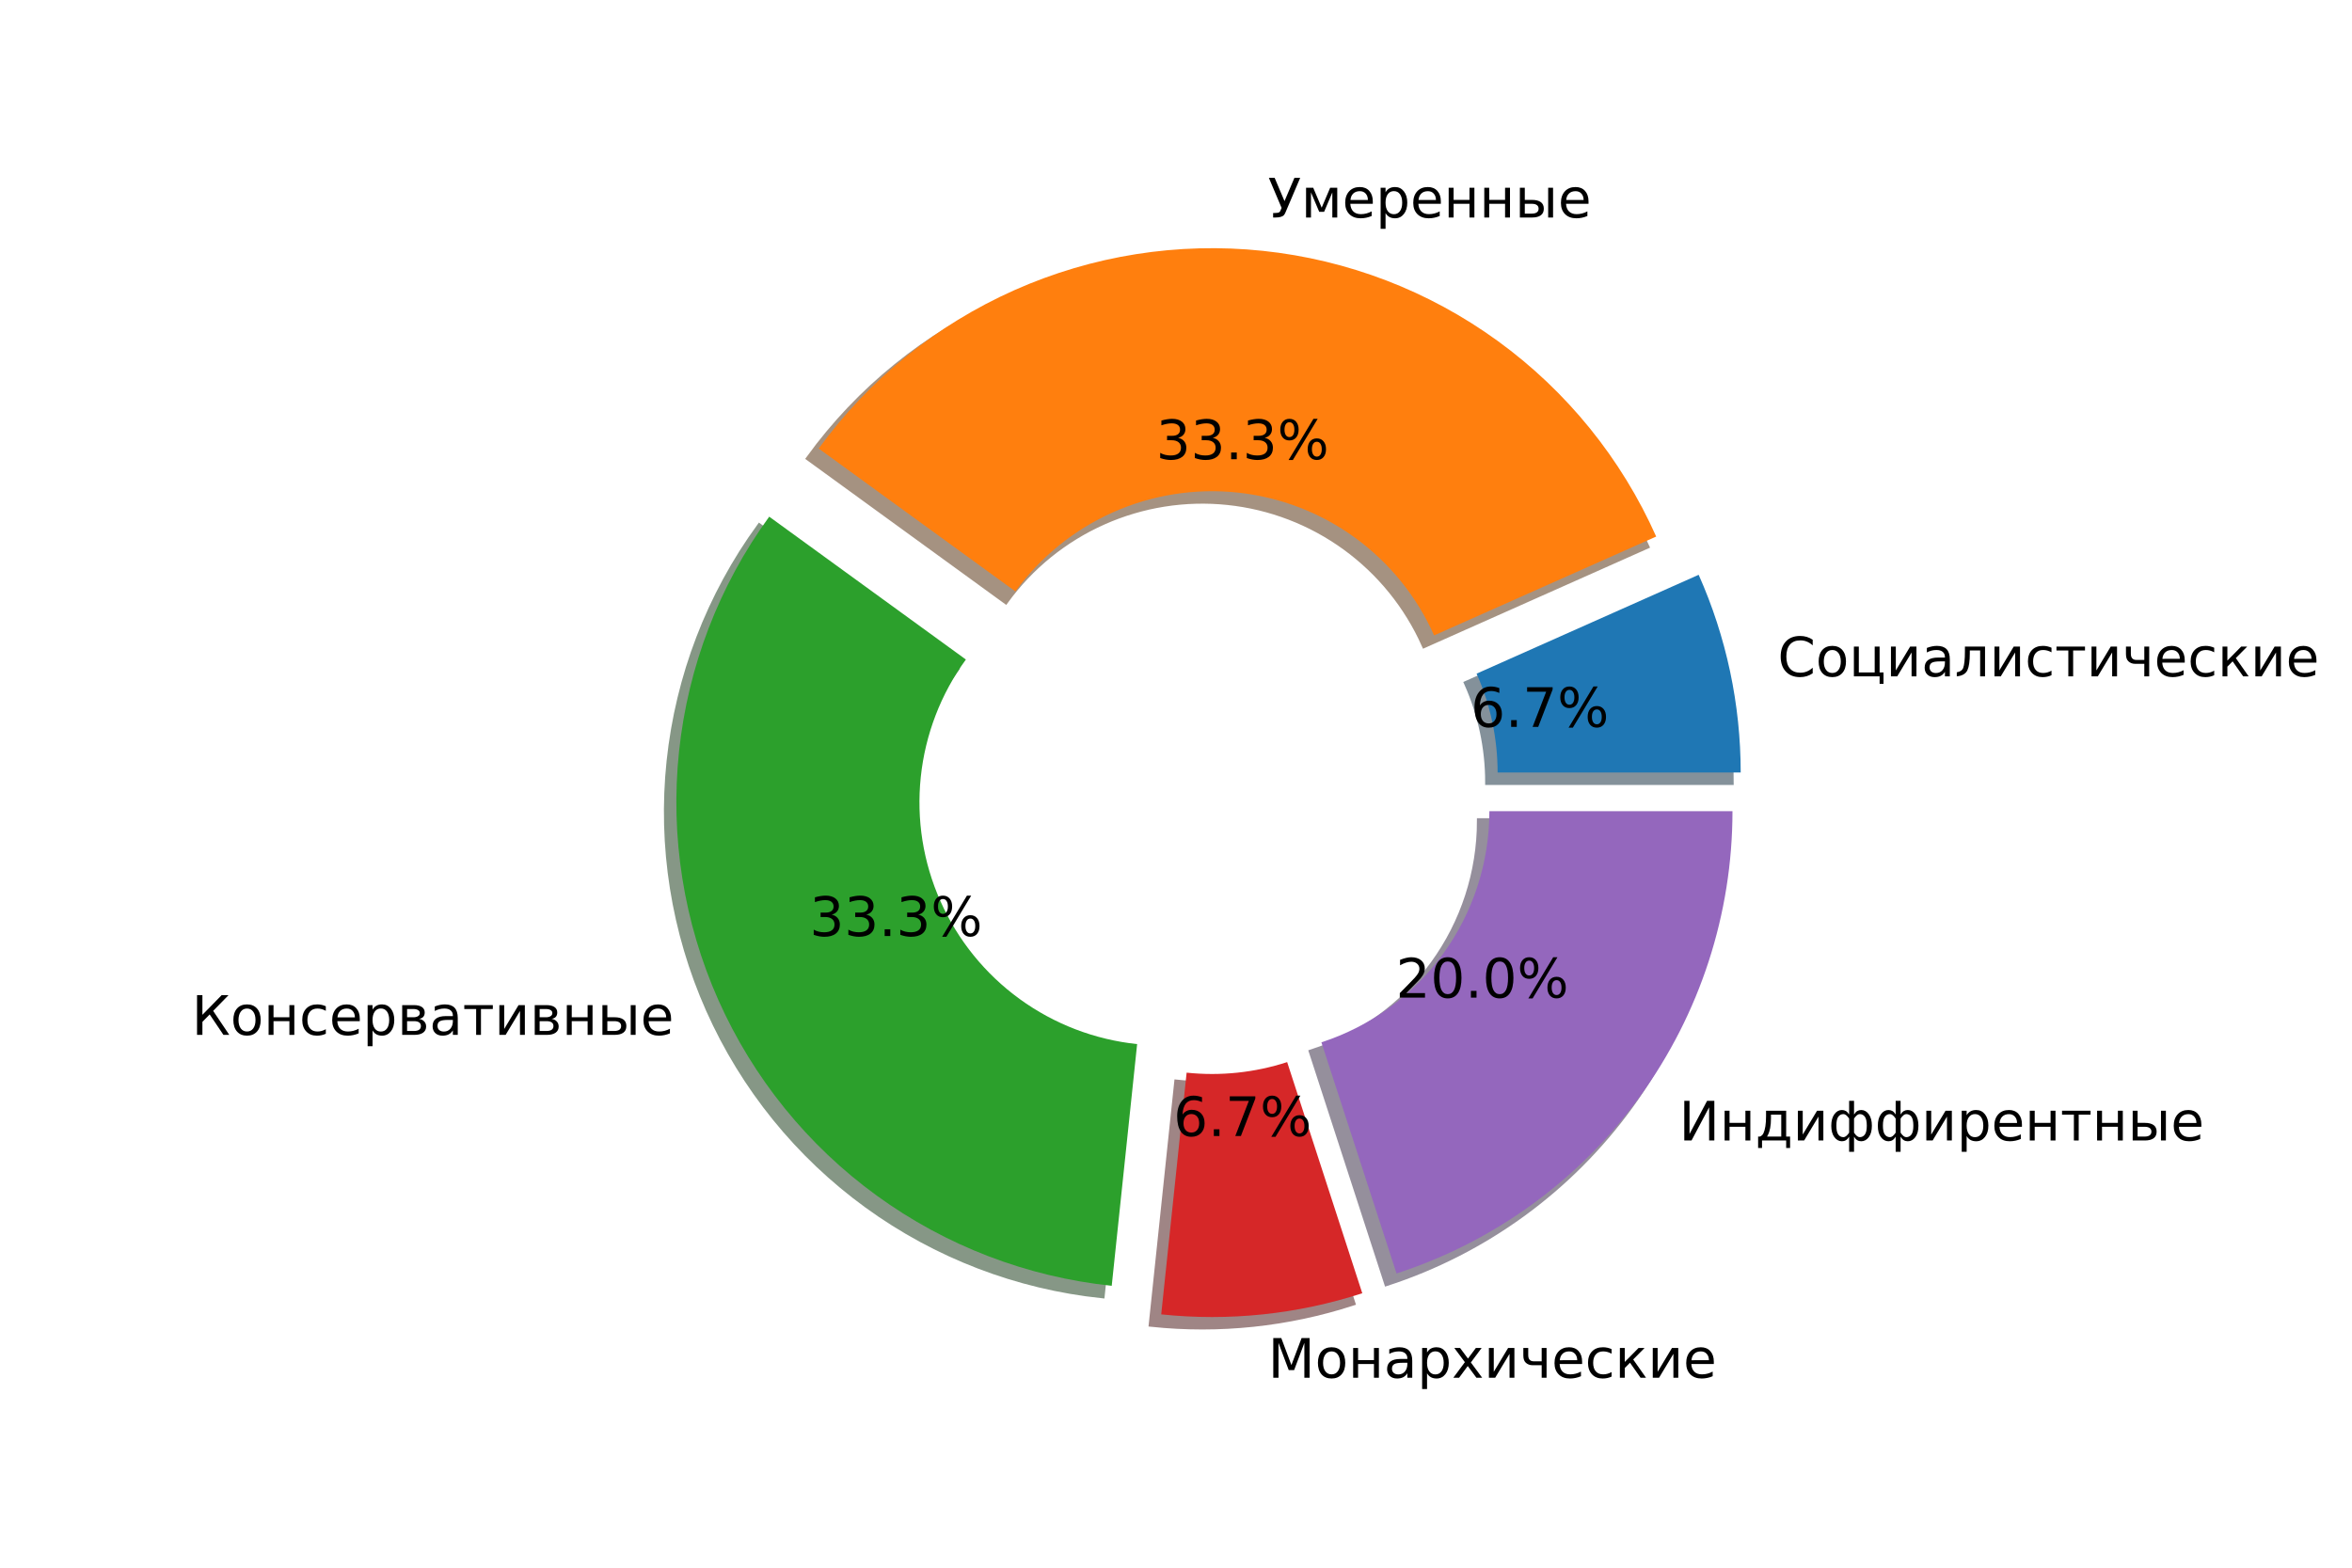
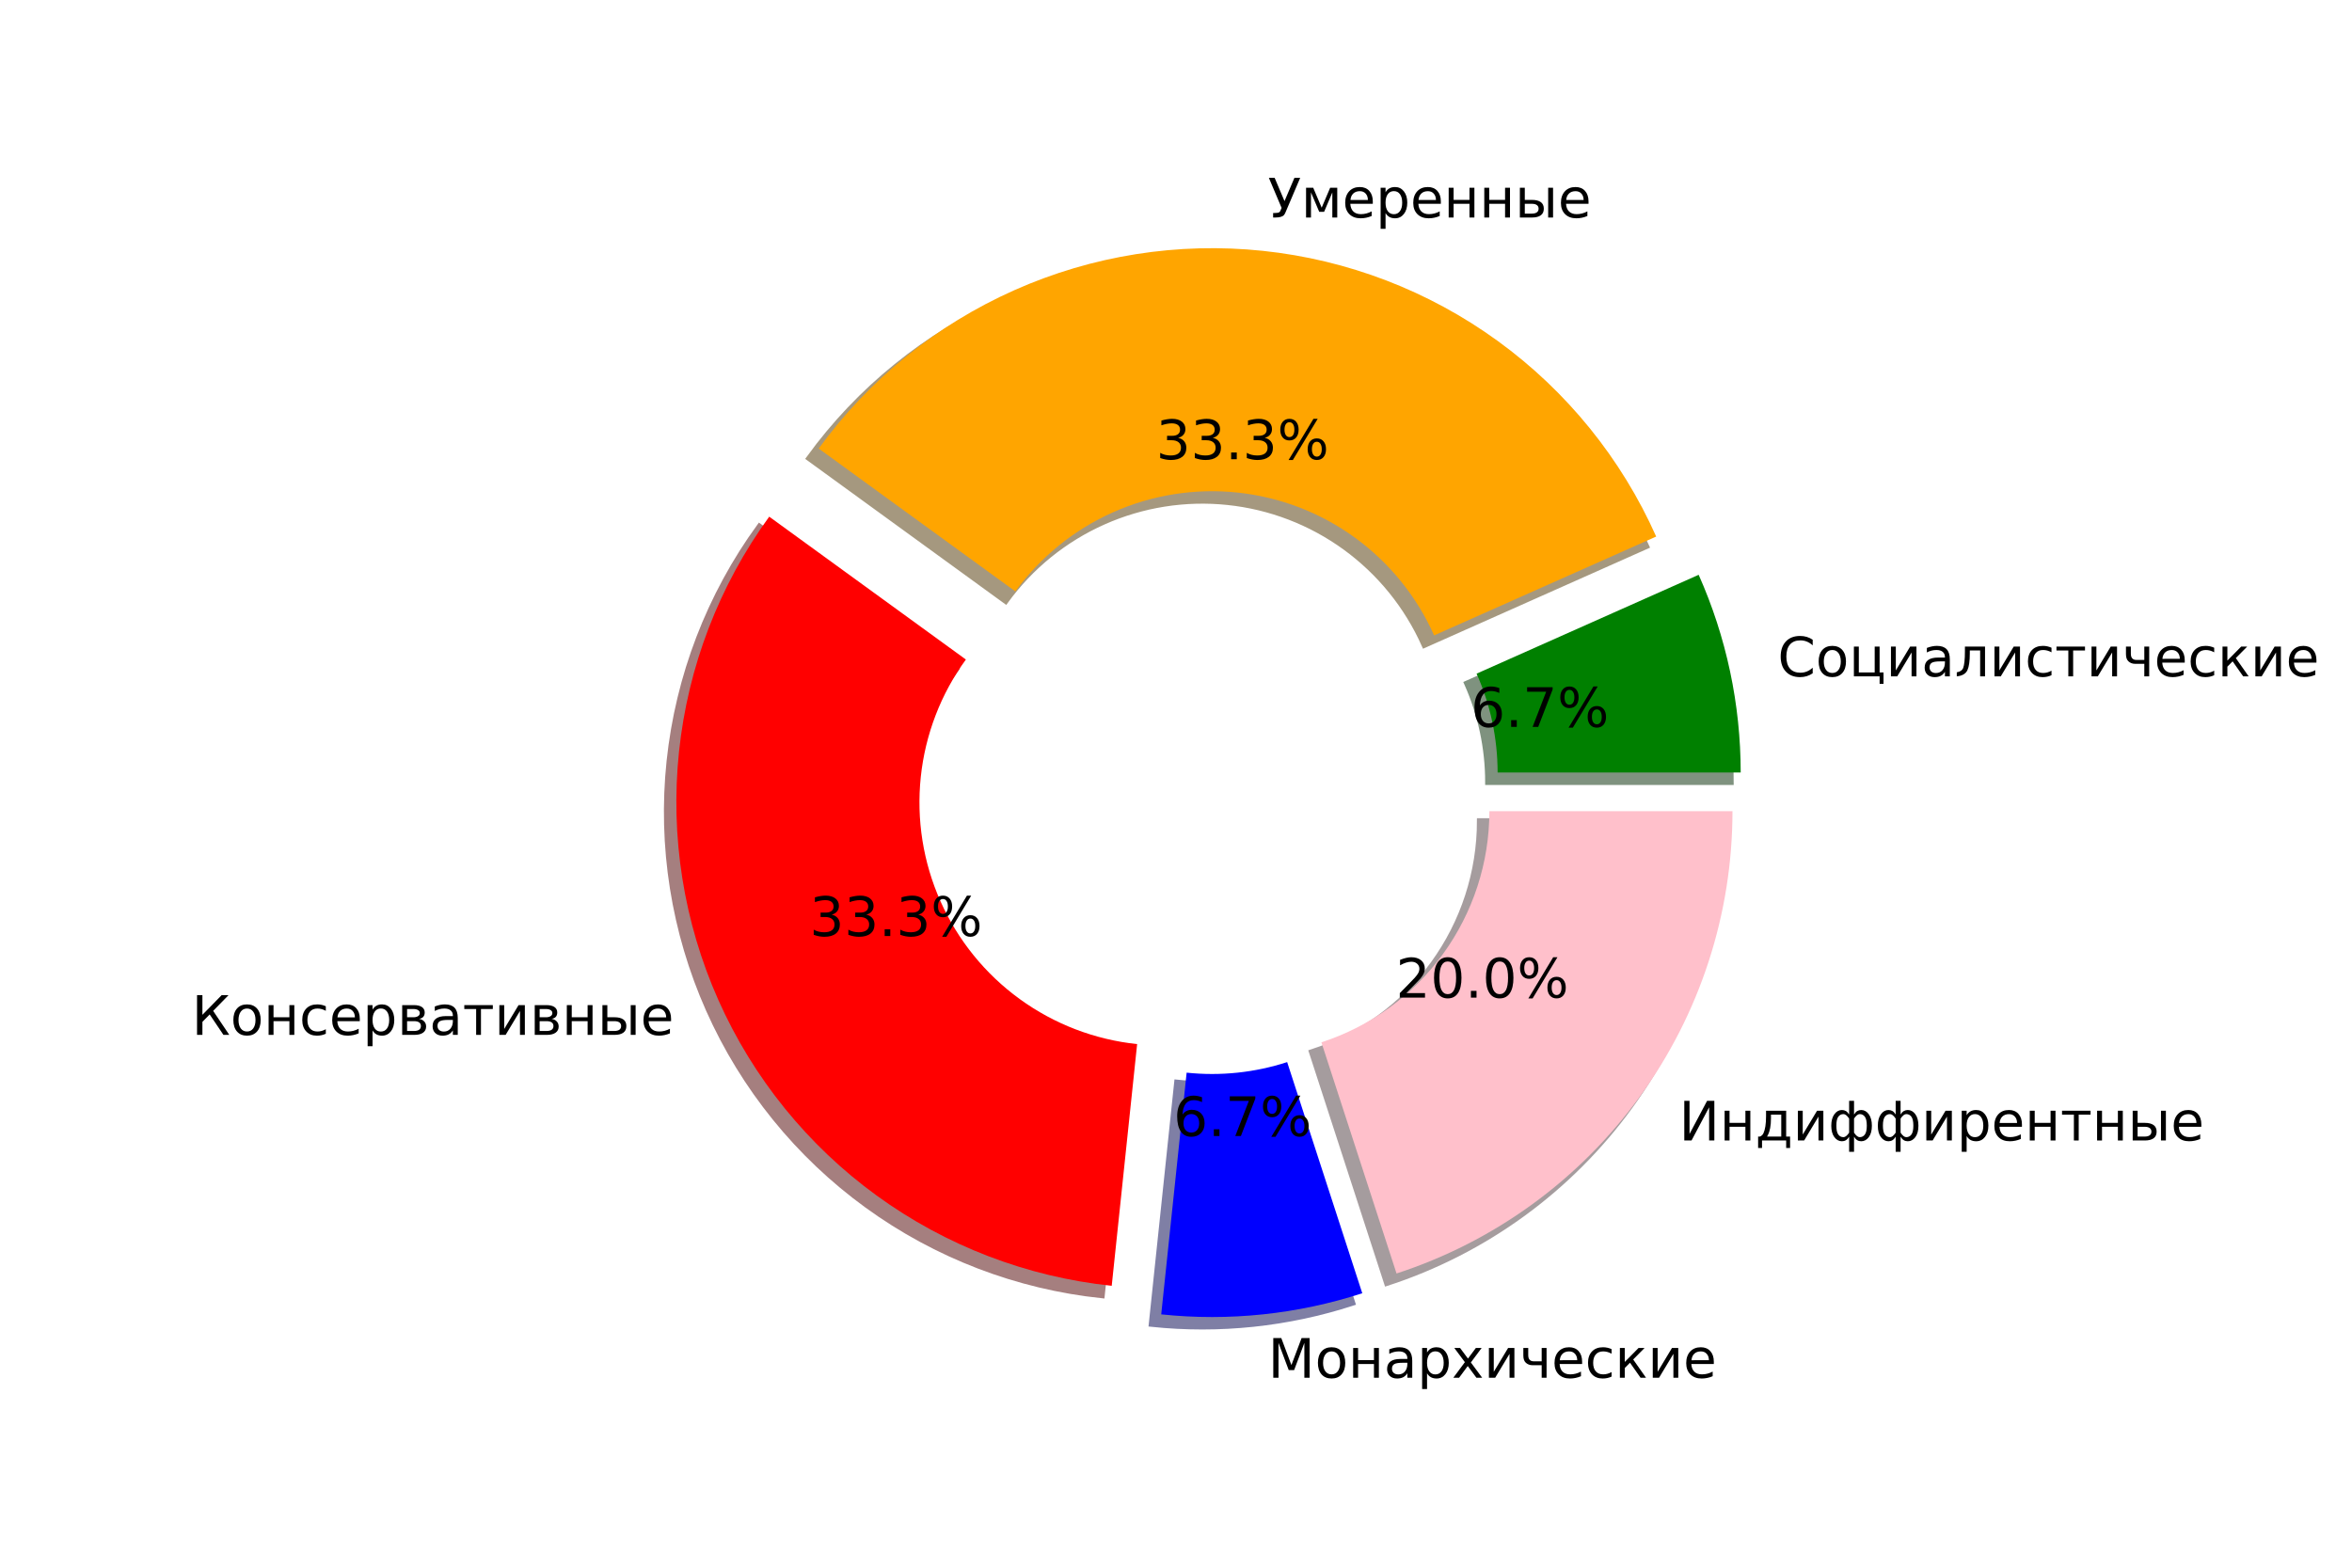
<svg xmlns="http://www.w3.org/2000/svg" xmlns:xlink="http://www.w3.org/1999/xlink" height="288pt" version="1.1" viewBox="0 0 432 288" width="432pt">
  <defs>
    <style type="text/css">*{stroke-linecap:butt;stroke-linejoin:round;}</style>
  </defs>
  <g id="figure_1">
    <g id="patch_1">
      <path d="M 0 288  L 432 288  L 432 0  L 0 0  z " style="fill:none;" />
    </g>
    <g id="axes_1">
      <g id="patch_2">
-         <path d="M 317.934 143.702  C 317.934 137.462 317.28 131.24 315.983 125.136  C 314.685 119.032 312.752 113.082 310.214 107.381  L 269.424 125.542  C 270.693 128.392 271.66 131.367 272.309 134.419  C 272.958 137.471 273.285 140.582 273.285 143.702  L 317.934 143.702  z " style="fill:#092436;opacity:0.5;stroke:#092436;stroke-linejoin:miter;" />
+         <path d="M 317.934 143.702  C 317.934 137.462 317.28 131.24 315.983 125.136  C 314.685 119.032 312.752 113.082 310.214 107.381  L 269.424 125.542  C 270.693 128.392 271.66 131.367 272.309 134.419  C 272.958 137.471 273.285 140.582 273.285 143.702  L 317.934 143.702  z " style="fill:#002600;opacity:0.5;stroke:#002600;stroke-linejoin:miter;" />
      </g>
      <g id="patch_3">
-         <path d="M 302.413 100.357  C 296.037 86.038 286.003 73.646 273.322 64.433  C 260.642 55.22 245.756 49.506 230.168 47.868  C 214.58 46.23 198.831 48.724 184.512 55.099  C 170.193 61.474 157.802 71.509 148.589 84.189  L 184.711 110.434  C 189.318 104.093 195.513 99.076 202.673 95.889  C 209.832 92.701 217.707 91.454 225.501 92.273  C 233.295 93.092 240.738 95.949 247.078 100.556  C 253.418 105.162 258.435 111.358 261.623 118.517  L 302.413 100.357  z " style="fill:#4c2604;opacity:0.5;stroke:#4c2604;stroke-linejoin:miter;" />
+         <path d="M 302.413 100.357  C 296.037 86.038 286.003 73.646 273.322 64.433  C 260.642 55.22 245.756 49.506 230.168 47.868  C 214.58 46.23 198.831 48.724 184.512 55.099  C 170.193 61.474 157.802 71.509 148.589 84.189  L 184.711 110.434  C 189.318 104.093 195.513 99.076 202.673 95.889  C 209.832 92.701 217.707 91.454 225.501 92.273  C 233.295 93.092 240.738 95.949 247.078 100.556  C 253.418 105.162 258.435 111.358 261.623 118.517  L 302.413 100.357  z " style="fill:#4c3200;opacity:0.5;stroke:#4c3200;stroke-linejoin:miter;" />
      </g>
      <g id="patch_4">
-         <path d="M 139.498 96.702  C 130.285 109.383 124.571 124.269 122.932 139.857  C 121.294 155.445 123.788 171.193 130.163 185.512  C 136.539 199.831 146.573 212.223 159.254 221.436  C 171.934 230.649 186.82 236.363 202.408 238.001  L 207.075 193.596  C 199.281 192.777 191.838 189.92 185.498 185.313  C 179.158 180.707 174.14 174.511 170.953 167.352  C 167.765 160.192 166.518 152.318 167.337 144.524  C 168.156 136.73 171.013 129.287 175.62 122.947  L 139.498 96.702  z " style="fill:#0d300d;opacity:0.5;stroke:#0d300d;stroke-linejoin:miter;" />
+         <path d="M 139.498 96.702  C 130.285 109.383 124.571 124.269 122.932 139.857  C 121.294 155.445 123.788 171.193 130.163 185.512  C 136.539 199.831 146.573 212.223 159.254 221.436  C 171.934 230.649 186.82 236.363 202.408 238.001  L 207.075 193.596  C 199.281 192.777 191.838 189.92 185.498 185.313  C 179.158 180.707 174.14 174.511 170.953 167.352  C 167.765 160.192 166.518 152.318 167.337 144.524  C 168.156 136.73 171.013 129.287 175.62 122.947  L 139.498 96.702  z " style="fill:#4c0000;opacity:0.5;stroke:#4c0000;stroke-linejoin:miter;" />
      </g>
      <g id="patch_5">
-         <path d="M 211.499 243.25  C 217.705 243.902 223.962 243.902 230.168 243.25  C 236.374 242.598 242.494 241.297 248.429 239.369  L 234.631 196.904  C 231.664 197.868 228.604 198.519 225.501 198.845  C 222.398 199.171 219.269 199.171 216.166 198.845  L 211.499 243.25  z " style="fill:#400c0c;opacity:0.5;stroke:#400c0c;stroke-linejoin:miter;" />
+         <path d="M 211.499 243.25  C 217.705 243.902 223.962 243.902 230.168 243.25  C 236.374 242.598 242.494 241.297 248.429 239.369  L 234.631 196.904  C 231.664 197.868 228.604 198.519 225.501 198.845  C 222.398 199.171 219.269 199.171 216.166 198.845  L 211.499 243.25  z " style="fill:#00004c;opacity:0.5;stroke:#00004c;stroke-linejoin:miter;" />
      </g>
      <g id="patch_6">
-         <path d="M 254.72 235.737  C 272.652 229.91 288.286 218.551 299.369 203.297  C 310.452 188.042 316.424 169.663 316.424 150.808  L 271.774 150.808  C 271.774 160.236 268.788 169.425 263.247 177.052  C 257.706 184.679 249.888 190.359 240.922 193.272  L 254.72 235.737  z " style="fill:#2c1f39;opacity:0.5;stroke:#2c1f39;stroke-linejoin:miter;" />
+         <path d="M 254.72 235.737  C 272.652 229.91 288.286 218.551 299.369 203.297  C 310.452 188.042 316.424 169.663 316.424 150.808  L 271.774 150.808  C 271.774 160.236 268.788 169.425 263.247 177.052  C 257.706 184.679 249.888 190.359 240.922 193.272  L 254.72 235.737  z " style="fill:#4c3a3d;opacity:0.5;stroke:#4c3a3d;stroke-linejoin:miter;" />
      </g>
      <g id="patch_7">
-         <path d="M 319.72 141.916  C 319.72 135.676 319.066 129.454 317.769 123.35  C 316.471 117.246 314.538 111.296 312 105.595  L 271.21 123.756  C 272.479 126.606 273.446 129.581 274.095 132.633  C 274.744 135.685 275.071 138.796 275.071 141.916  L 319.72 141.916  z " style="fill:#1f77b4;" />
+         <path d="M 319.72 141.916  C 319.72 135.676 319.066 129.454 317.769 123.35  C 316.471 117.246 314.538 111.296 312 105.595  L 271.21 123.756  C 272.479 126.606 273.446 129.581 274.095 132.633  C 274.744 135.685 275.071 138.796 275.071 141.916  L 319.72 141.916  z " style="fill:#008000;" />
      </g>
      <g id="patch_8">
-         <path d="M 304.198 98.571  C 297.823 84.252 287.789 71.86 275.108 62.647  C 262.428 53.434 247.542 47.72 231.954 46.082  C 216.366 44.444 200.617 46.938 186.298 53.313  C 171.979 59.688 159.588 69.723 150.375 82.403  L 186.497 108.648  C 191.104 102.307 197.299 97.29 204.459 94.103  C 211.618 90.915 219.493 89.668 227.287 90.487  C 235.081 91.306 242.524 94.163 248.864 98.77  C 255.204 103.376 260.221 109.572 263.409 116.731  L 304.198 98.571  z " style="fill:#ff7f0e;" />
+         <path d="M 304.198 98.571  C 297.823 84.252 287.789 71.86 275.108 62.647  C 262.428 53.434 247.542 47.72 231.954 46.082  C 216.366 44.444 200.617 46.938 186.298 53.313  C 171.979 59.688 159.588 69.723 150.375 82.403  L 186.497 108.648  C 191.104 102.307 197.299 97.29 204.459 94.103  C 211.618 90.915 219.493 89.668 227.287 90.487  C 235.081 91.306 242.524 94.163 248.864 98.77  C 255.204 103.376 260.221 109.572 263.409 116.731  L 304.198 98.571  z " style="fill:#ffa500;" />
      </g>
      <g id="patch_9">
-         <path d="M 141.284 94.916  C 132.071 107.597 126.357 122.483 124.718 138.071  C 123.08 153.659 125.574 169.407 131.949 183.726  C 138.325 198.045 148.359 210.437 161.04 219.65  C 173.72 228.863 188.606 234.577 204.194 236.215  L 208.861 191.81  C 201.067 190.991 193.624 188.134 187.284 183.527  C 180.944 178.921 175.926 172.725 172.739 165.566  C 169.551 158.406 168.304 150.532 169.123 142.738  C 169.942 134.944 172.799 127.501 177.406 121.161  L 141.284 94.916  z " style="fill:#2ca02c;" />
+         <path d="M 141.284 94.916  C 132.071 107.597 126.357 122.483 124.718 138.071  C 123.08 153.659 125.574 169.407 131.949 183.726  C 138.325 198.045 148.359 210.437 161.04 219.65  C 173.72 228.863 188.606 234.577 204.194 236.215  L 208.861 191.81  C 201.067 190.991 193.624 188.134 187.284 183.527  C 180.944 178.921 175.926 172.725 172.739 165.566  C 169.551 158.406 168.304 150.532 169.123 142.738  C 169.942 134.944 172.799 127.501 177.406 121.161  L 141.284 94.916  z " style="fill:#ff0000;" />
      </g>
      <g id="patch_10">
-         <path d="M 213.285 241.464  C 219.491 242.116 225.748 242.116 231.954 241.464  C 238.16 240.812 244.28 239.511 250.215 237.583  L 236.417 195.118  C 233.45 196.083 230.39 196.733 227.287 197.059  C 224.184 197.385 221.055 197.385 217.952 197.059  L 213.285 241.464  z " style="fill:#d62728;" />
+         <path d="M 213.285 241.464  C 219.491 242.116 225.748 242.116 231.954 241.464  C 238.16 240.812 244.28 239.511 250.215 237.583  L 236.417 195.118  C 233.45 196.083 230.39 196.733 227.287 197.059  C 224.184 197.385 221.055 197.385 217.952 197.059  L 213.285 241.464  z " style="fill:#0000ff;" />
      </g>
      <g id="patch_11">
-         <path d="M 256.506 233.951  C 274.438 228.124 290.072 216.765 301.155 201.511  C 312.238 186.257 318.21 167.877 318.21 149.022  L 273.56 149.022  C 273.56 158.45 270.574 167.639 265.033 175.266  C 259.492 182.893 251.674 188.573 242.708 191.486  L 256.506 233.951  z " style="fill:#9467bd;" />
+         <path d="M 256.506 233.951  C 274.438 228.124 290.072 216.765 301.155 201.511  C 312.238 186.257 318.21 167.877 318.21 149.022  L 273.56 149.022  C 273.56 158.45 270.574 167.639 265.033 175.266  C 259.492 182.893 251.674 188.573 242.708 191.486  L 256.506 233.951  z " style="fill:#ffc0cb;" />
      </g>
      <g id="matplotlib.axis_1" />
      <g id="matplotlib.axis_2" />
      <g id="text_1">
        <g transform="translate(326.5035 124.2528)scale(0.1 -0.1)">
          <defs>
            <path d="M 64.406 67.281  L 64.406 56.891  Q 59.422 61.531 53.781 63.812  Q 48.141 66.109 41.797 66.109  Q 29.297 66.109 22.656 58.469  Q 16.016 50.828 16.016 36.375  Q 16.016 21.969 22.656 14.328  Q 29.297 6.688 41.797 6.688  Q 48.141 6.688 53.781 8.984  Q 59.422 11.281 64.406 15.922  L 64.406 5.609  Q 59.234 2.094 53.438 0.328  Q 47.656 -1.422 41.219 -1.422  Q 24.656 -1.422 15.125 8.703  Q 5.609 18.844 5.609 36.375  Q 5.609 53.953 15.125 64.078  Q 24.656 74.219 41.219 74.219  Q 47.75 74.219 53.531 72.484  Q 59.328 70.75 64.406 67.281  z " id="DejaVuSans-1057" />
            <path d="M 30.609 48.391  Q 23.391 48.391 19.188 42.75  Q 14.984 37.109 14.984 27.297  Q 14.984 17.484 19.156 11.844  Q 23.344 6.203 30.609 6.203  Q 37.797 6.203 41.984 11.859  Q 46.188 17.531 46.188 27.297  Q 46.188 37.016 41.984 42.703  Q 37.797 48.391 30.609 48.391  z M 30.609 56  Q 42.328 56 49.016 48.375  Q 55.719 40.766 55.719 27.297  Q 55.719 13.875 49.016 6.219  Q 42.328 -1.422 30.609 -1.422  Q 18.844 -1.422 12.172 6.219  Q 5.516 13.875 5.516 27.297  Q 5.516 40.766 12.172 48.375  Q 18.844 56 30.609 56  z " id="DejaVuSans-1086" />
            <path d="M 56.297 0  L 9.078 0  L 9.078 54.688  L 18.109 54.688  L 18.109 7.172  L 47.266 7.172  L 47.266 54.688  L 56.297 54.688  L 56.297 7.172  L 63.484 7.172  L 63.484 -13.812  L 56.297 -13.812  z " id="DejaVuSans-1094" />
            <path d="M 55.906 54.688  L 55.906 0  L 46.969 0  L 46.969 43.891  L 20.609 0  L 9.078 0  L 9.078 54.688  L 18.016 54.688  L 18.016 10.891  L 44.344 54.688  z " id="DejaVuSans-1080" />
            <path d="M 34.281 27.484  Q 23.391 27.484 19.188 25  Q 14.984 22.516 14.984 16.5  Q 14.984 11.719 18.141 8.906  Q 21.297 6.109 26.703 6.109  Q 34.188 6.109 38.703 11.406  Q 43.219 16.703 43.219 25.484  L 43.219 27.484  z M 52.203 31.203  L 52.203 0  L 43.219 0  L 43.219 8.297  Q 40.141 3.328 35.547 0.953  Q 30.953 -1.422 24.312 -1.422  Q 15.922 -1.422 10.953 3.297  Q 6 8.016 6 15.922  Q 6 25.141 12.172 29.828  Q 18.359 34.516 30.609 34.516  L 43.219 34.516  L 43.219 35.406  Q 43.219 41.609 39.141 45  Q 35.062 48.391 27.688 48.391  Q 23 48.391 18.547 47.266  Q 14.109 46.141 10.016 43.891  L 10.016 52.203  Q 14.938 54.109 19.578 55.047  Q 24.219 56 28.609 56  Q 40.484 56 46.344 49.844  Q 52.203 43.703 52.203 31.203  z " id="DejaVuSans-1072" />
            <path d="M 3.719 0  L 3.719 7.469  Q 12.594 8.844 15.328 14.984  Q 18.656 23.641 18.656 45.75  L 18.656 54.688  L 55.609 54.688  L 55.609 0  L 46.625 0  L 46.625 47.516  L 27.641 47.516  L 27.641 42.094  Q 27.641 21 23.344 11.531  Q 18.75 1.422 3.719 0  z " id="DejaVuSans-1083" />
            <path d="M 48.781 52.594  L 48.781 44.188  Q 44.969 46.297 41.141 47.344  Q 37.312 48.391 33.406 48.391  Q 24.656 48.391 19.812 42.844  Q 14.984 37.312 14.984 27.297  Q 14.984 17.281 19.812 11.734  Q 24.656 6.203 33.406 6.203  Q 37.312 6.203 41.141 7.25  Q 44.969 8.297 48.781 10.406  L 48.781 2.094  Q 45.016 0.344 40.984 -0.531  Q 36.969 -1.422 32.422 -1.422  Q 20.062 -1.422 12.781 6.344  Q 5.516 14.109 5.516 27.297  Q 5.516 40.672 12.859 48.328  Q 20.219 56 33.016 56  Q 37.156 56 41.109 55.141  Q 45.062 54.297 48.781 52.594  z " id="DejaVuSans-1089" />
            <path d="M 2.938 54.688  L 55.328 54.688  L 55.328 47.516  L 33.547 47.516  L 33.547 0  L 24.703 0  L 24.703 47.516  L 2.938 47.516  z " id="DejaVuSans-1090" />
            <path d="M 41.016 0  L 41.016 23  L 24.266 23  Q 16.797 23 11.812 27.641  Q 7.328 31.844 7.328 40.828  L 7.328 54.688  L 16.312 54.688  L 16.312 41.656  Q 16.312 35.938 18.844 33.062  Q 21.438 30.172 26.516 30.172  L 41.016 30.172  L 41.016 54.688  L 50 54.688  L 50 0  z " id="DejaVuSans-1095" />
            <path d="M 56.203 29.594  L 56.203 25.203  L 14.891 25.203  Q 15.484 15.922 20.484 11.062  Q 25.484 6.203 34.422 6.203  Q 39.594 6.203 44.453 7.469  Q 49.312 8.734 54.109 11.281  L 54.109 2.781  Q 49.266 0.734 44.188 -0.344  Q 39.109 -1.422 33.891 -1.422  Q 20.797 -1.422 13.156 6.188  Q 5.516 13.812 5.516 26.812  Q 5.516 40.234 12.766 48.109  Q 20.016 56 32.328 56  Q 43.359 56 49.781 48.891  Q 56.203 41.797 56.203 29.594  z M 47.219 32.234  Q 47.125 39.594 43.094 43.984  Q 39.062 48.391 32.422 48.391  Q 24.906 48.391 20.391 44.141  Q 15.875 39.891 15.188 32.172  z " id="DejaVuSans-1077" />
            <path d="M 9.078 54.688  L 18.016 54.688  L 18.016 29  L 43.359 54.688  L 54.391 54.688  L 33.5 33.547  L 57.078 0  L 47.016 0  L 27.641 27.594  L 18.016 17.828  L 18.016 0  L 9.078 0  z " id="DejaVuSans-1082" />
          </defs>
          <use xlink:href="#DejaVuSans-1057" />
          <use x="69.824" xlink:href="#DejaVuSans-1086" />
          <use x="131.006" xlink:href="#DejaVuSans-1094" />
          <use x="199.072" xlink:href="#DejaVuSans-1080" />
          <use x="264.062" xlink:href="#DejaVuSans-1072" />
          <use x="325.342" xlink:href="#DejaVuSans-1083" />
          <use x="389.258" xlink:href="#DejaVuSans-1080" />
          <use x="454.248" xlink:href="#DejaVuSans-1089" />
          <use x="509.229" xlink:href="#DejaVuSans-1090" />
          <use x="567.48" xlink:href="#DejaVuSans-1080" />
          <use x="632.471" xlink:href="#DejaVuSans-1095" />
          <use x="691.553" xlink:href="#DejaVuSans-1077" />
          <use x="753.076" xlink:href="#DejaVuSans-1089" />
          <use x="808.057" xlink:href="#DejaVuSans-1082" />
          <use x="868.457" xlink:href="#DejaVuSans-1080" />
          <use x="933.447" xlink:href="#DejaVuSans-1077" />
        </g>
      </g>
      <g id="text_2">
        <g transform="translate(270.1273 133.536)scale(0.1 -0.1)">
          <defs>
            <path d="M 33.016 40.375  Q 26.375 40.375 22.484 35.828  Q 18.609 31.297 18.609 23.391  Q 18.609 15.531 22.484 10.953  Q 26.375 6.391 33.016 6.391  Q 39.656 6.391 43.531 10.953  Q 47.406 15.531 47.406 23.391  Q 47.406 31.297 43.531 35.828  Q 39.656 40.375 33.016 40.375  z M 52.594 71.297  L 52.594 62.312  Q 48.875 64.062 45.094 64.984  Q 41.312 65.922 37.594 65.922  Q 27.828 65.922 22.672 59.328  Q 17.531 52.734 16.797 39.406  Q 19.672 43.656 24.016 45.922  Q 28.375 48.188 33.594 48.188  Q 44.578 48.188 50.953 41.516  Q 57.328 34.859 57.328 23.391  Q 57.328 12.156 50.688 5.359  Q 44.047 -1.422 33.016 -1.422  Q 20.359 -1.422 13.672 8.266  Q 6.984 17.969 6.984 36.375  Q 6.984 53.656 15.188 63.938  Q 23.391 74.219 37.203 74.219  Q 40.922 74.219 44.703 73.484  Q 48.484 72.75 52.594 71.297  z " id="DejaVuSans-54" />
            <path d="M 10.688 12.406  L 21 12.406  L 21 0  L 10.688 0  z " id="DejaVuSans-46" />
            <path d="M 8.203 72.906  L 55.078 72.906  L 55.078 68.703  L 28.609 0  L 18.312 0  L 43.219 64.594  L 8.203 64.594  z " id="DejaVuSans-55" />
            <path d="M 72.703 32.078  Q 68.453 32.078 66.031 28.469  Q 63.625 24.859 63.625 18.406  Q 63.625 12.062 66.031 8.422  Q 68.453 4.781 72.703 4.781  Q 76.859 4.781 79.266 8.422  Q 81.688 12.062 81.688 18.406  Q 81.688 24.812 79.266 28.438  Q 76.859 32.078 72.703 32.078  z M 72.703 38.281  Q 80.422 38.281 84.953 32.906  Q 89.5 27.547 89.5 18.406  Q 89.5 9.281 84.938 3.922  Q 80.375 -1.422 72.703 -1.422  Q 64.891 -1.422 60.344 3.922  Q 55.812 9.281 55.812 18.406  Q 55.812 27.594 60.375 32.938  Q 64.938 38.281 72.703 38.281  z M 22.312 68.016  Q 18.109 68.016 15.688 64.375  Q 13.281 60.75 13.281 54.391  Q 13.281 47.953 15.672 44.328  Q 18.062 40.719 22.312 40.719  Q 26.562 40.719 28.969 44.328  Q 31.391 47.953 31.391 54.391  Q 31.391 60.688 28.953 64.344  Q 26.516 68.016 22.312 68.016  z M 66.406 74.219  L 74.219 74.219  L 28.609 -1.422  L 20.797 -1.422  z M 22.312 74.219  Q 30.031 74.219 34.609 68.875  Q 39.203 63.531 39.203 54.391  Q 39.203 45.172 34.641 39.844  Q 30.078 34.516 22.312 34.516  Q 14.547 34.516 10.031 39.859  Q 5.516 45.219 5.516 54.391  Q 5.516 63.484 10.047 68.844  Q 14.594 74.219 22.312 74.219  z " id="DejaVuSans-37" />
          </defs>
          <use xlink:href="#DejaVuSans-54" />
          <use x="63.623" xlink:href="#DejaVuSans-46" />
          <use x="95.41" xlink:href="#DejaVuSans-55" />
          <use x="159.033" xlink:href="#DejaVuSans-37" />
        </g>
      </g>
      <g id="text_3">
        <g transform="translate(232.8873 39.9604)scale(0.1 -0.1)">
          <defs>
            <path d="M 31.984 8.844  Q 30.953 6.391 29.391 4.547  Q 25.531 0 13.281 0  L 9.516 0  L 9.516 8.297  L 12.594 8.297  Q 18.406 8.297 20.656 9.625  Q 22.016 10.453 22.906 12.5  L 25.094 17.672  L 1.703 72.906  L 12.312 72.906  L 30.422 30.125  L 48.641 72.906  L 59.234 72.906  z " id="DejaVuSans-1059" />
            <path d="M 9.078 54.688  L 22.219 54.688  L 37.75 18.062  L 53.328 54.688  L 66.359 54.688  L 66.359 0  L 57.328 0  L 57.328 46.094  L 42.234 10.5  L 33.25 10.5  L 18.109 46.094  L 18.109 0  L 9.078 0  z " id="DejaVuSans-1084" />
            <path d="M 18.109 8.203  L 18.109 -20.797  L 9.078 -20.797  L 9.078 54.688  L 18.109 54.688  L 18.109 46.391  Q 20.953 51.266 25.266 53.625  Q 29.594 56 35.594 56  Q 45.562 56 51.781 48.094  Q 58.016 40.188 58.016 27.297  Q 58.016 14.406 51.781 6.484  Q 45.562 -1.422 35.594 -1.422  Q 29.594 -1.422 25.266 0.953  Q 20.953 3.328 18.109 8.203  z M 48.688 27.297  Q 48.688 37.203 44.609 42.844  Q 40.531 48.484 33.406 48.484  Q 26.266 48.484 22.188 42.844  Q 18.109 37.203 18.109 27.297  Q 18.109 17.391 22.188 11.75  Q 26.266 6.109 33.406 6.109  Q 40.531 6.109 44.609 11.75  Q 48.688 17.391 48.688 27.297  z " id="DejaVuSans-1088" />
            <path d="M 9.078 54.688  L 18.109 54.688  L 18.109 32.375  L 47.266 32.375  L 47.266 54.688  L 56.297 54.688  L 56.297 0  L 47.266 0  L 47.266 25.203  L 18.109 25.203  L 18.109 0  L 9.078 0  z " id="DejaVuSans-1085" />
            <path d="M 61.047 54.688  L 70.031 54.688  L 70.031 0  L 61.047 0  z M 65.547 56  z M 43.453 16.219  Q 43.453 20.609 40.25 22.906  Q 37.062 25.203 30.906 25.203  L 18.109 25.203  L 18.109 7.172  L 30.906 7.172  Q 37.062 7.172 40.25 9.484  Q 43.453 11.812 43.453 16.219  z M 9.078 54.688  L 18.109 54.688  L 18.109 32.375  L 31.297 32.375  Q 41.75 32.375 47.391 28.391  Q 53.031 24.422 53.031 16.219  Q 53.031 8.016 47.391 4  Q 41.75 0 31.297 0  L 9.078 0  z " id="DejaVuSans-1099" />
          </defs>
          <use xlink:href="#DejaVuSans-1059" />
          <use x="60.938" xlink:href="#DejaVuSans-1084" />
          <use x="136.377" xlink:href="#DejaVuSans-1077" />
          <use x="197.9" xlink:href="#DejaVuSans-1088" />
          <use x="261.377" xlink:href="#DejaVuSans-1077" />
          <use x="322.9" xlink:href="#DejaVuSans-1085" />
          <use x="388.281" xlink:href="#DejaVuSans-1085" />
          <use x="453.662" xlink:href="#DejaVuSans-1099" />
          <use x="532.617" xlink:href="#DejaVuSans-1077" />
        </g>
      </g>
      <g id="text_4">
        <g transform="translate(212.3366 84.36542)scale(0.1 -0.1)">
          <defs>
            <path d="M 40.578 39.312  Q 47.656 37.797 51.625 33  Q 55.609 28.219 55.609 21.188  Q 55.609 10.406 48.188 4.484  Q 40.766 -1.422 27.094 -1.422  Q 22.516 -1.422 17.656 -0.516  Q 12.797 0.391 7.625 2.203  L 7.625 11.719  Q 11.719 9.328 16.594 8.109  Q 21.484 6.891 26.812 6.891  Q 36.078 6.891 40.938 10.547  Q 45.797 14.203 45.797 21.188  Q 45.797 27.641 41.281 31.266  Q 36.766 34.906 28.719 34.906  L 20.219 34.906  L 20.219 43.016  L 29.109 43.016  Q 36.375 43.016 40.234 45.922  Q 44.094 48.828 44.094 54.297  Q 44.094 59.906 40.109 62.906  Q 36.141 65.922 28.719 65.922  Q 24.656 65.922 20.016 65.031  Q 15.375 64.156 9.812 62.312  L 9.812 71.094  Q 15.438 72.656 20.344 73.438  Q 25.25 74.219 29.594 74.219  Q 40.828 74.219 47.359 69.109  Q 53.906 64.016 53.906 55.328  Q 53.906 49.266 50.438 45.094  Q 46.969 40.922 40.578 39.312  z " id="DejaVuSans-51" />
          </defs>
          <use xlink:href="#DejaVuSans-51" />
          <use x="63.623" xlink:href="#DejaVuSans-51" />
          <use x="127.246" xlink:href="#DejaVuSans-46" />
          <use x="159.033" xlink:href="#DejaVuSans-51" />
          <use x="222.656" xlink:href="#DejaVuSans-37" />
        </g>
      </g>
      <g id="text_5">
        <g transform="translate(35.21022 190.118)scale(0.1 -0.1)">
          <defs>
            <path d="M 9.812 72.906  L 19.672 72.906  L 19.672 36.859  L 54.938 72.906  L 67.578 72.906  L 39.406 44.094  L 69.047 0  L 58.297 0  L 33.016 37.547  L 19.672 23.922  L 19.672 0  L 9.812 0  z " id="DejaVuSans-1050" />
            <path d="M 18.062 25.203  L 18.062 7.172  L 30.859 7.172  Q 37.016 7.172 40.234 9.484  Q 43.453 11.812 43.453 16.219  Q 43.453 20.609 40.234 22.906  Q 37.016 25.203 30.859 25.203  z M 18.062 47.516  L 18.062 32.375  L 29.891 32.375  Q 34.969 32.375 38.188 34.391  Q 41.406 36.422 41.406 40.047  Q 41.406 43.656 38.188 45.578  Q 34.969 47.516 29.891 47.516  z M 9.078 54.688  L 30.469 54.688  Q 40.094 54.688 45.266 51.172  Q 50.438 47.656 50.438 41.156  Q 50.438 36.141 47.797 33.172  Q 45.172 30.219 39.984 29.5  Q 46.188 28.328 49.609 24.609  Q 53.031 20.906 53.031 15.328  Q 53.031 8.016 47.391 4  Q 41.75 0 31.297 0  L 9.078 0  z " id="DejaVuSans-1074" />
          </defs>
          <use xlink:href="#DejaVuSans-1050" />
          <use x="70.996" xlink:href="#DejaVuSans-1086" />
          <use x="132.178" xlink:href="#DejaVuSans-1085" />
          <use x="197.559" xlink:href="#DejaVuSans-1089" />
          <use x="252.539" xlink:href="#DejaVuSans-1077" />
          <use x="314.062" xlink:href="#DejaVuSans-1088" />
          <use x="377.539" xlink:href="#DejaVuSans-1074" />
          <use x="436.475" xlink:href="#DejaVuSans-1072" />
          <use x="497.754" xlink:href="#DejaVuSans-1090" />
          <use x="556.006" xlink:href="#DejaVuSans-1080" />
          <use x="620.996" xlink:href="#DejaVuSans-1074" />
          <use x="679.932" xlink:href="#DejaVuSans-1085" />
          <use x="745.312" xlink:href="#DejaVuSans-1099" />
          <use x="824.268" xlink:href="#DejaVuSans-1077" />
        </g>
      </g>
      <g id="text_6">
        <g transform="translate(148.6973 171.9573)scale(0.1 -0.1)">
          <use xlink:href="#DejaVuSans-51" />
          <use x="63.623" xlink:href="#DejaVuSans-51" />
          <use x="127.246" xlink:href="#DejaVuSans-46" />
          <use x="159.033" xlink:href="#DejaVuSans-51" />
          <use x="222.656" xlink:href="#DejaVuSans-37" />
        </g>
      </g>
      <g id="text_7">
        <g transform="translate(232.8873 253.1045)scale(0.1 -0.1)">
          <defs>
            <path d="M 9.812 72.906  L 24.516 72.906  L 43.109 23.297  L 61.812 72.906  L 76.516 72.906  L 76.516 0  L 66.891 0  L 66.891 64.016  L 48.094 14.016  L 38.188 14.016  L 19.391 64.016  L 19.391 0  L 9.812 0  z " id="DejaVuSans-1052" />
            <path d="M 54.891 54.688  L 35.109 28.078  L 55.906 0  L 45.312 0  L 29.391 21.484  L 13.484 0  L 2.875 0  L 24.125 28.609  L 4.688 54.688  L 15.281 54.688  L 29.781 35.203  L 44.281 54.688  z " id="DejaVuSans-1093" />
          </defs>
          <use xlink:href="#DejaVuSans-1052" />
          <use x="86.279" xlink:href="#DejaVuSans-1086" />
          <use x="147.461" xlink:href="#DejaVuSans-1085" />
          <use x="212.842" xlink:href="#DejaVuSans-1072" />
          <use x="274.121" xlink:href="#DejaVuSans-1088" />
          <use x="337.598" xlink:href="#DejaVuSans-1093" />
          <use x="396.777" xlink:href="#DejaVuSans-1080" />
          <use x="461.768" xlink:href="#DejaVuSans-1095" />
          <use x="520.85" xlink:href="#DejaVuSans-1077" />
          <use x="582.373" xlink:href="#DejaVuSans-1089" />
          <use x="637.354" xlink:href="#DejaVuSans-1082" />
          <use x="697.754" xlink:href="#DejaVuSans-1080" />
          <use x="762.744" xlink:href="#DejaVuSans-1077" />
        </g>
      </g>
      <g id="text_8">
        <g transform="translate(215.5178 208.6995)scale(0.1 -0.1)">
          <use xlink:href="#DejaVuSans-54" />
          <use x="63.623" xlink:href="#DejaVuSans-46" />
          <use x="95.41" xlink:href="#DejaVuSans-55" />
          <use x="159.033" xlink:href="#DejaVuSans-37" />
        </g>
      </g>
      <g id="text_9">
        <g transform="translate(308.3797 209.519)scale(0.1 -0.1)">
          <defs>
            <path d="M 64.984 72.906  L 64.984 0  L 55.422 0  L 55.422 60.984  L 23.094 0  L 9.812 0  L 9.812 72.906  L 19.391 72.906  L 19.391 11.922  L 51.703 72.906  z " id="DejaVuSans-1048" />
            <path d="M 21.625 7.172  L 47.703 7.172  L 47.703 47.516  L 28.812 47.516  L 28.812 40.672  Q 28.812 20.562 23.047 9.812  z M 8.594 7.172  Q 13.031 9.125 14.984 13.281  Q 19.781 23.578 19.781 44.344  L 19.781 54.688  L 56.734 54.688  L 56.734 7.172  L 63.922 7.172  L 63.922 -13.812  L 56.734 -13.812  L 56.734 0  L 12.406 0  L 12.406 -13.812  L 5.219 -13.812  L 5.219 7.172  z " id="DejaVuSans-1076" />
            <path d="M 14.797 27.297  Q 14.797 15.828 18.328 10.969  Q 21.875 6.109 27.875 6.109  Q 32.672 6.109 38.234 14.312  L 38.234 40.281  Q 32.672 48.484 27.875 48.484  Q 21.875 48.484 18.328 43.625  Q 14.797 38.766 14.797 27.297  z M 38.234 -20.797  L 38.234 6.984  Q 35.453 2.391 32.25 0.484  Q 29.047 -1.422 25 -1.422  Q 16.844 -1.422 11.156 6.125  Q 5.469 13.672 5.469 27.094  Q 5.469 40.531 11.156 48.266  Q 16.844 56 25 56  Q 29.047 56 32.25 54.141  Q 35.453 52.297 38.234 47.703  L 38.234 72.906  L 47.266 72.906  L 47.266 47.703  Q 50.047 52.297 53.25 54.141  Q 56.453 56 60.5 56  Q 68.656 56 74.344 48.266  Q 80.031 40.531 80.031 27.094  Q 80.031 13.672 74.344 6.125  Q 68.656 -1.422 60.5 -1.422  Q 56.453 -1.422 53.25 0.484  Q 50.047 2.391 47.266 6.984  L 47.266 -20.797  z M 70.703 27.297  Q 70.703 38.766 67.156 43.625  Q 63.625 48.484 57.625 48.484  Q 52.828 48.484 47.266 40.281  L 47.266 14.312  Q 52.828 6.109 57.625 6.109  Q 63.625 6.109 67.156 10.969  Q 70.703 15.828 70.703 27.297  z " id="DejaVuSans-1092" />
          </defs>
          <use xlink:href="#DejaVuSans-1048" />
          <use x="74.805" xlink:href="#DejaVuSans-1085" />
          <use x="140.186" xlink:href="#DejaVuSans-1076" />
          <use x="209.326" xlink:href="#DejaVuSans-1080" />
          <use x="274.316" xlink:href="#DejaVuSans-1092" />
          <use x="359.814" xlink:href="#DejaVuSans-1092" />
          <use x="445.312" xlink:href="#DejaVuSans-1080" />
          <use x="510.303" xlink:href="#DejaVuSans-1088" />
          <use x="573.779" xlink:href="#DejaVuSans-1077" />
          <use x="635.303" xlink:href="#DejaVuSans-1085" />
          <use x="700.684" xlink:href="#DejaVuSans-1090" />
          <use x="758.936" xlink:href="#DejaVuSans-1085" />
          <use x="824.316" xlink:href="#DejaVuSans-1099" />
          <use x="903.271" xlink:href="#DejaVuSans-1077" />
        </g>
      </g>
      <g id="text_10">
        <g transform="translate(256.3738 183.2746)scale(0.1 -0.1)">
          <defs>
            <path d="M 19.188 8.297  L 53.609 8.297  L 53.609 0  L 7.328 0  L 7.328 8.297  Q 12.938 14.109 22.625 23.891  Q 32.328 33.688 34.812 36.531  Q 39.547 41.844 41.422 45.531  Q 43.312 49.219 43.312 52.781  Q 43.312 58.594 39.234 62.25  Q 35.156 65.922 28.609 65.922  Q 23.969 65.922 18.812 64.312  Q 13.672 62.703 7.812 59.422  L 7.812 69.391  Q 13.766 71.781 18.938 73  Q 24.125 74.219 28.422 74.219  Q 39.75 74.219 46.484 68.547  Q 53.219 62.891 53.219 53.422  Q 53.219 48.922 51.531 44.891  Q 49.859 40.875 45.406 35.406  Q 44.188 33.984 37.641 27.219  Q 31.109 20.453 19.188 8.297  z " id="DejaVuSans-50" />
            <path d="M 31.781 66.406  Q 24.172 66.406 20.328 58.906  Q 16.5 51.422 16.5 36.375  Q 16.5 21.391 20.328 13.891  Q 24.172 6.391 31.781 6.391  Q 39.453 6.391 43.281 13.891  Q 47.125 21.391 47.125 36.375  Q 47.125 51.422 43.281 58.906  Q 39.453 66.406 31.781 66.406  z M 31.781 74.219  Q 44.047 74.219 50.516 64.516  Q 56.984 54.828 56.984 36.375  Q 56.984 17.969 50.516 8.266  Q 44.047 -1.422 31.781 -1.422  Q 19.531 -1.422 13.062 8.266  Q 6.594 17.969 6.594 36.375  Q 6.594 54.828 13.062 64.516  Q 19.531 74.219 31.781 74.219  z " id="DejaVuSans-48" />
          </defs>
          <use xlink:href="#DejaVuSans-50" />
          <use x="63.623" xlink:href="#DejaVuSans-48" />
          <use x="127.246" xlink:href="#DejaVuSans-46" />
          <use x="159.033" xlink:href="#DejaVuSans-48" />
          <use x="222.656" xlink:href="#DejaVuSans-37" />
        </g>
      </g>
    </g>
  </g>
</svg>
